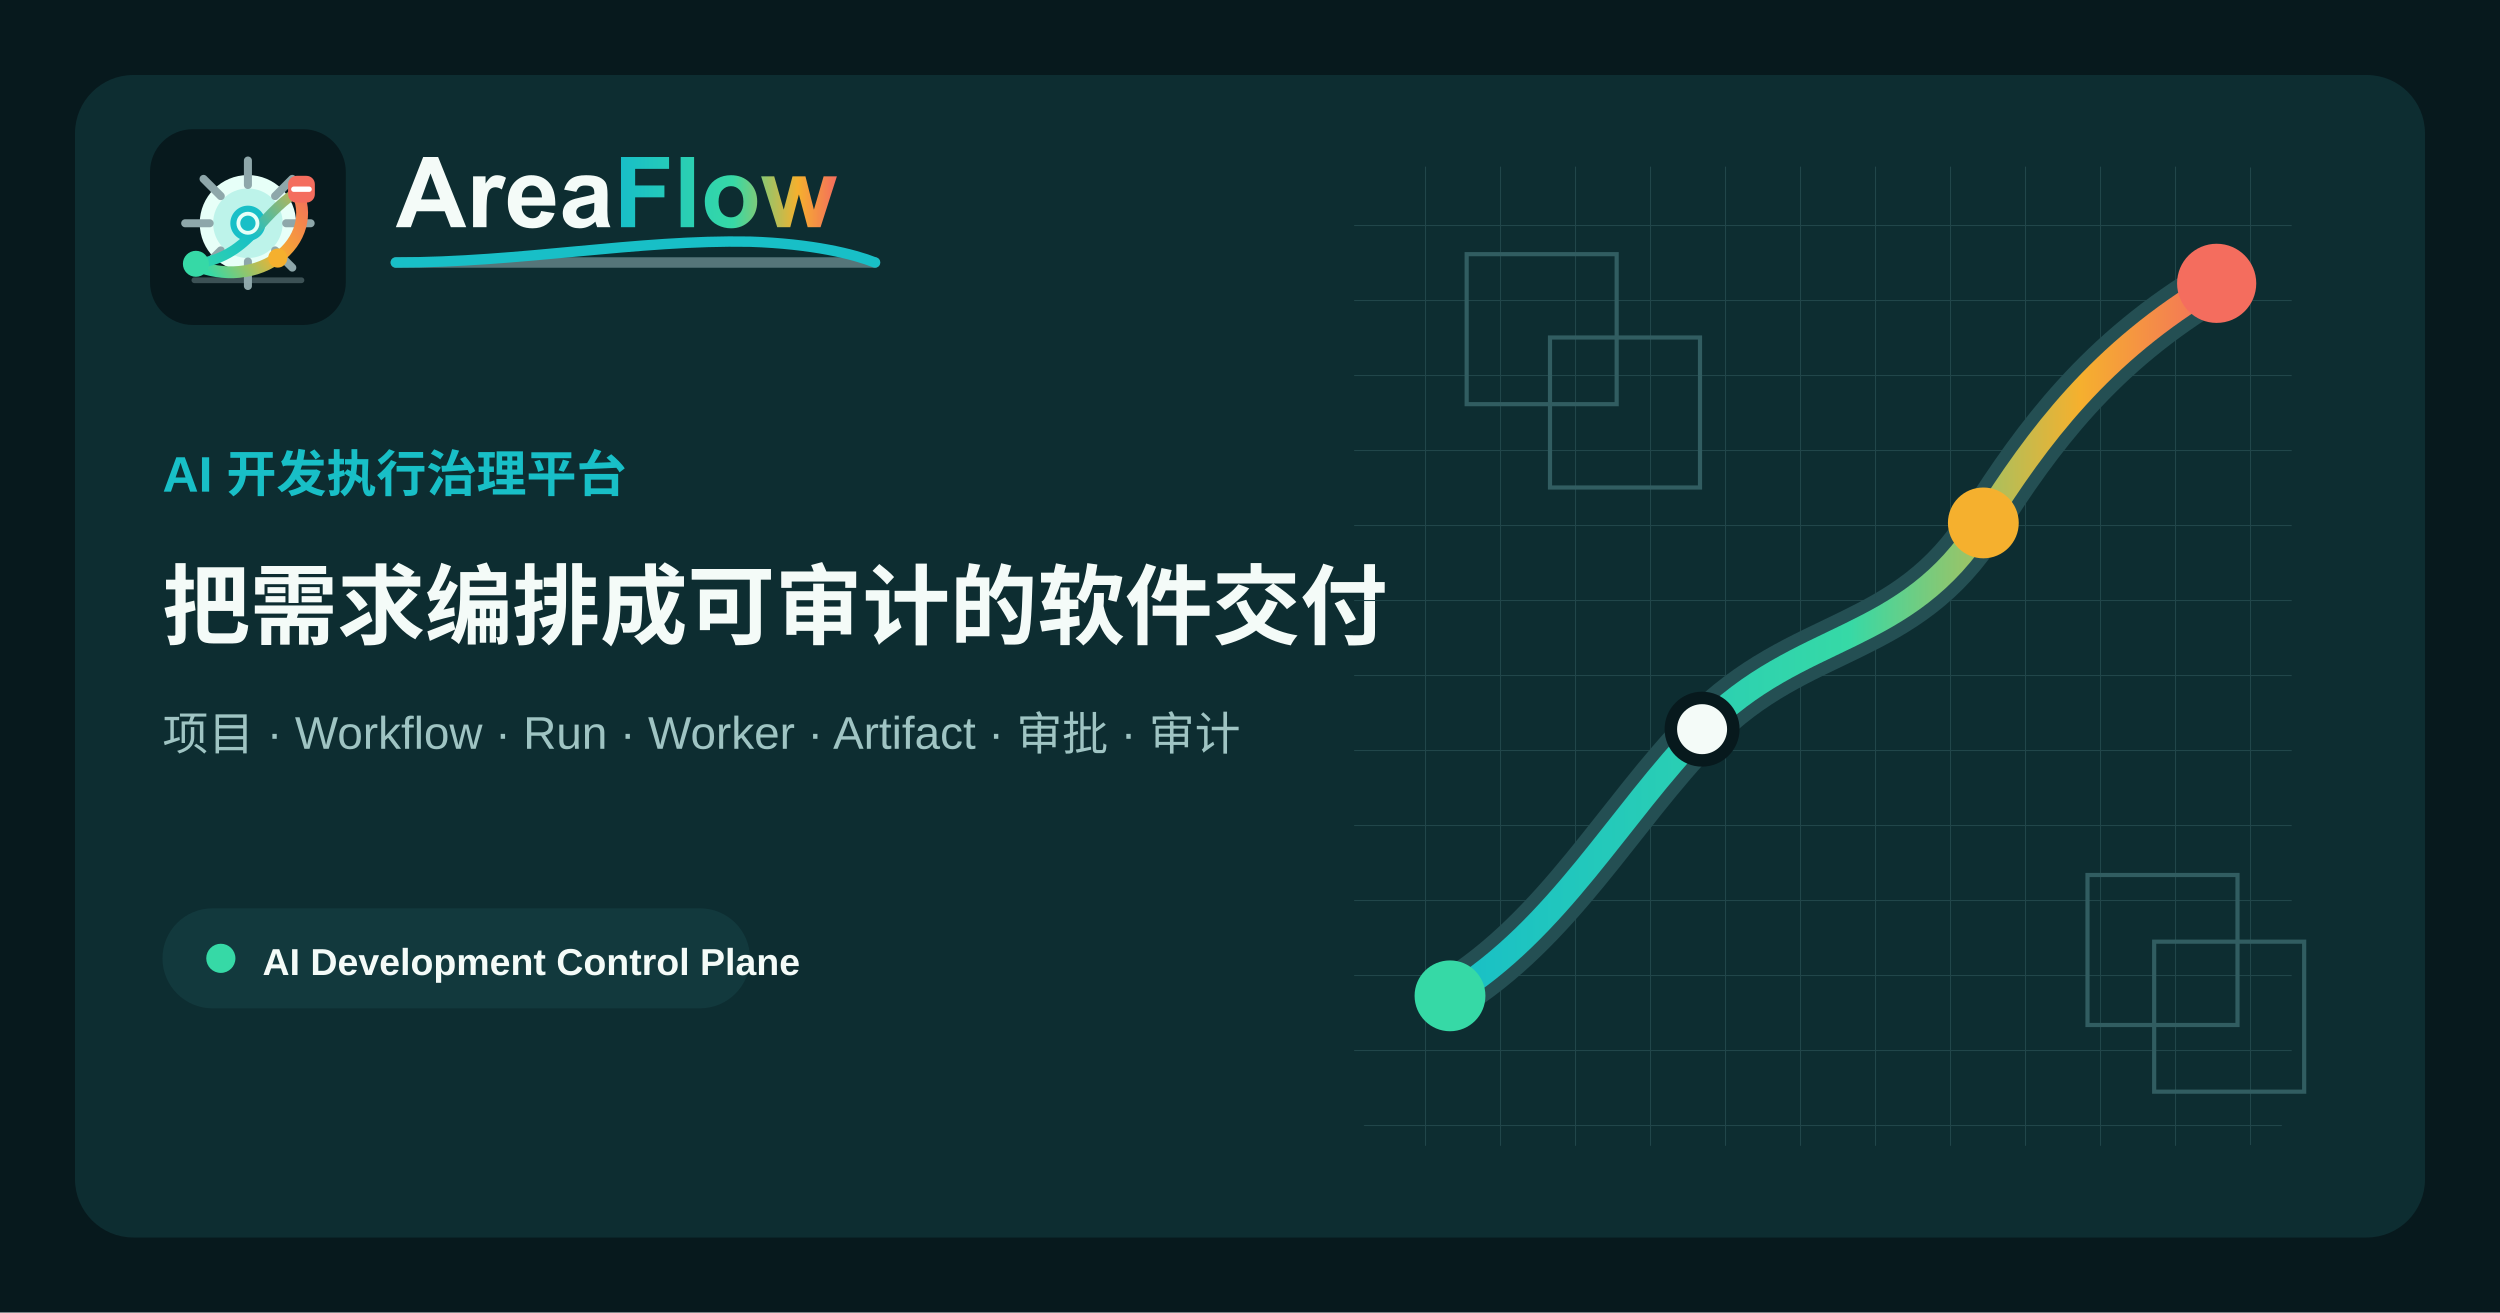
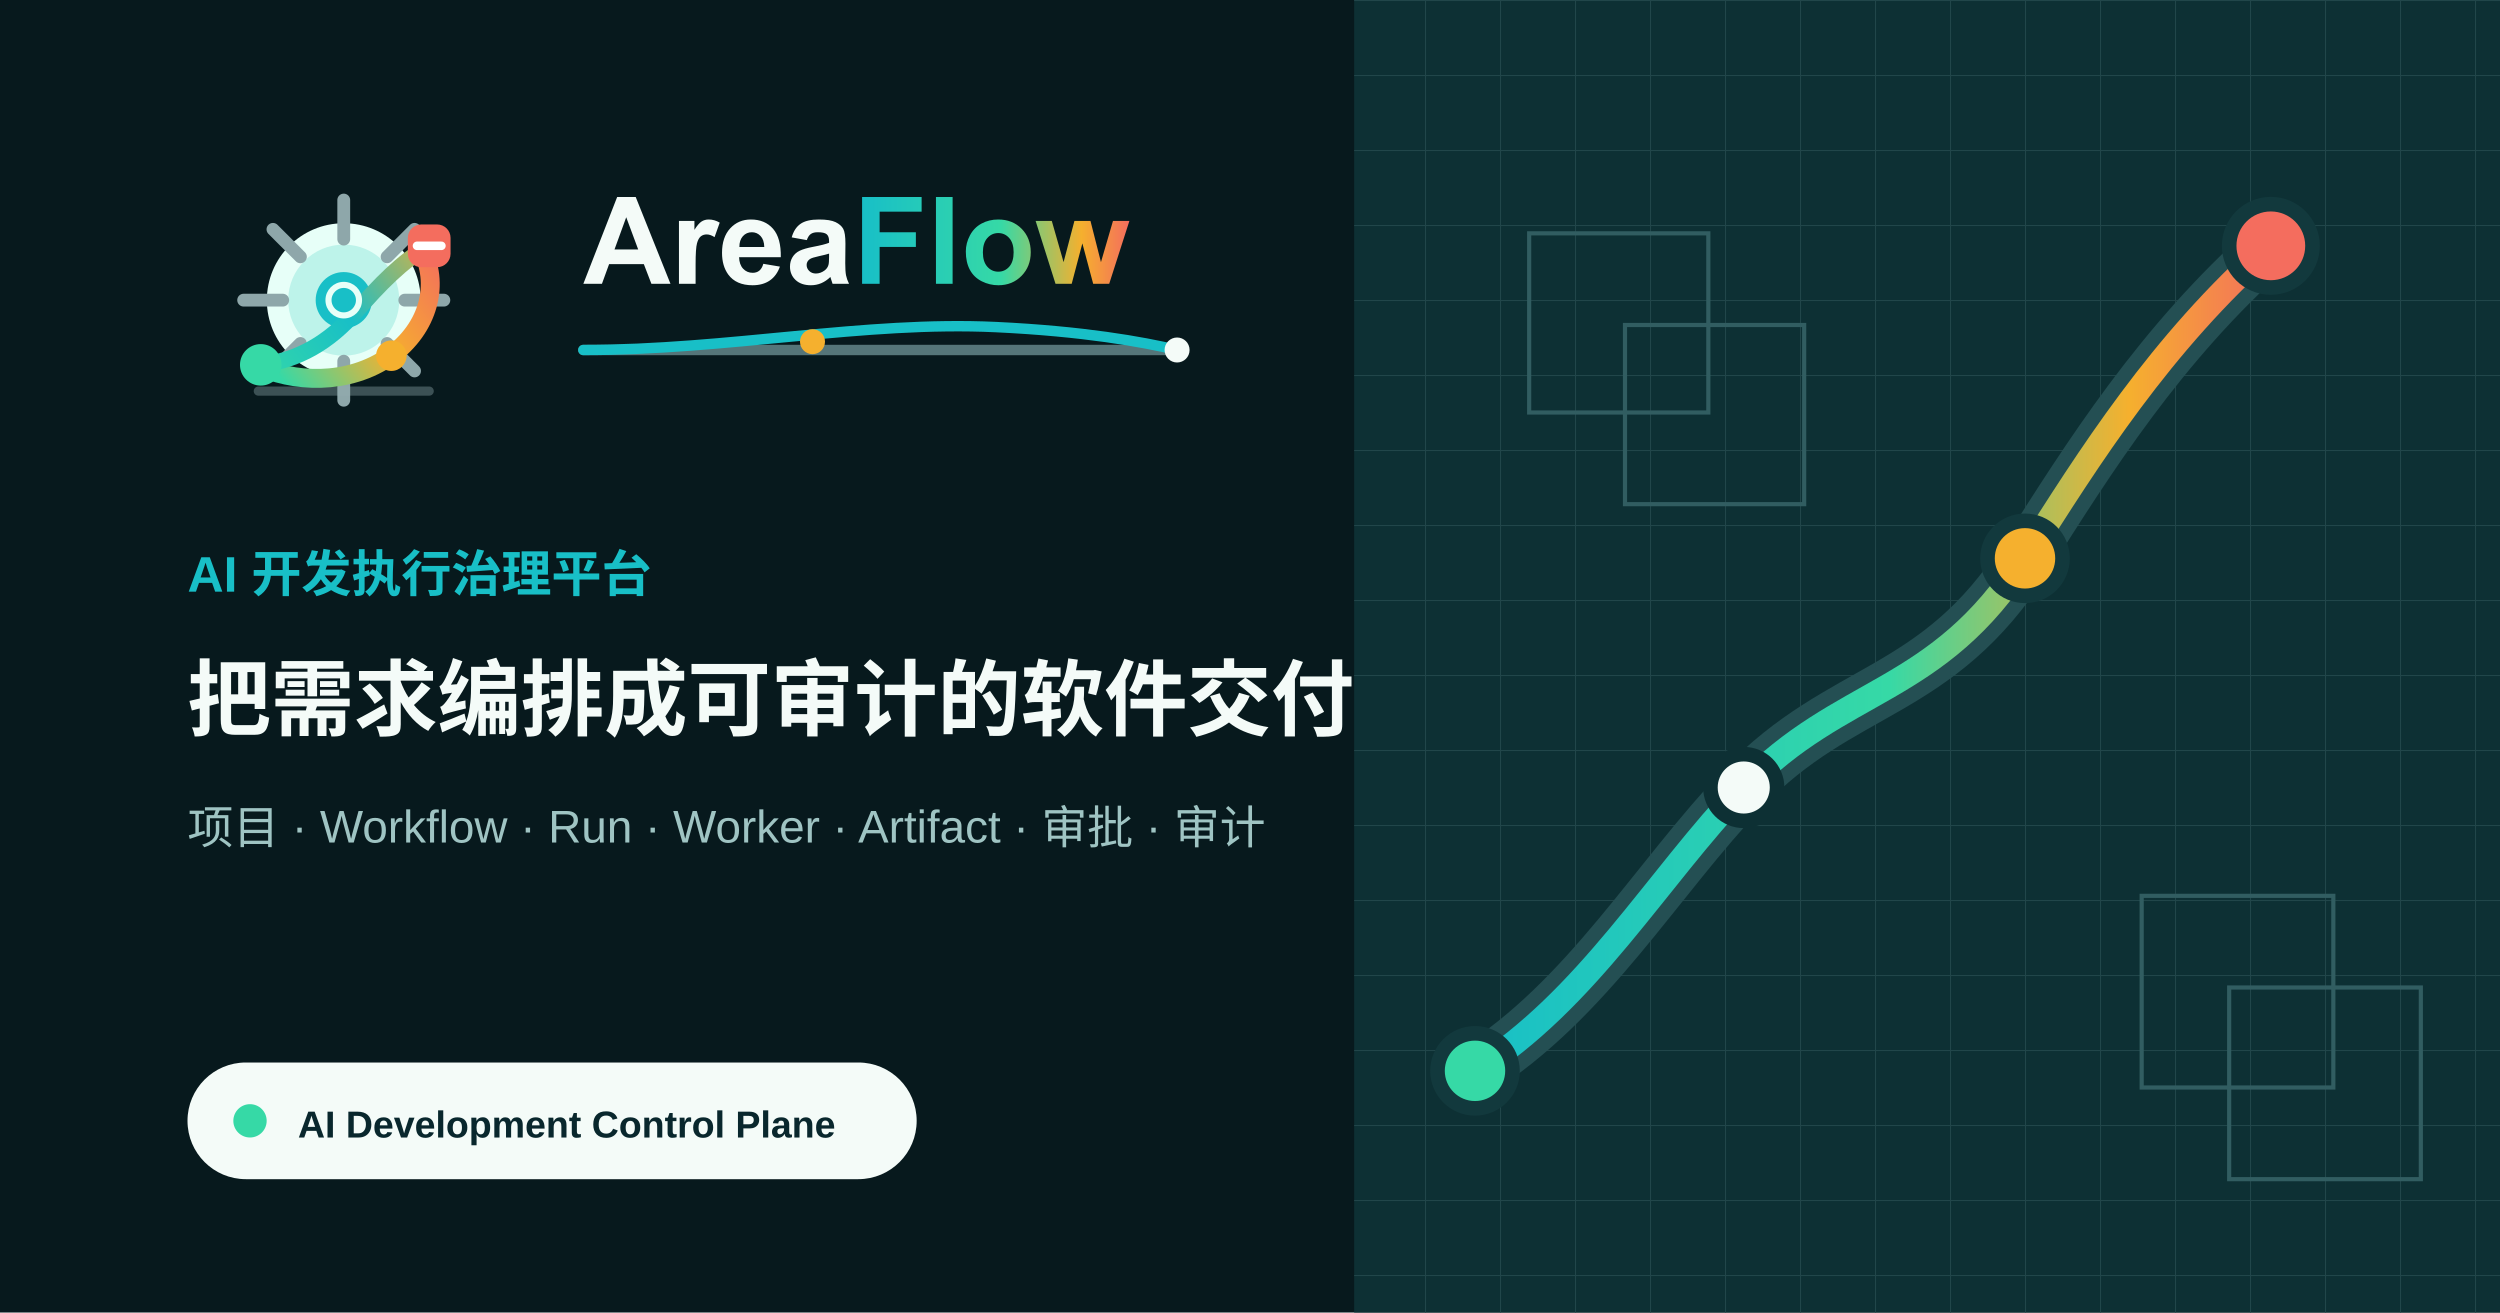
<svg xmlns="http://www.w3.org/2000/svg" viewBox="0 0 1200 630" role="img" aria-labelledby="title desc">
  <defs>
    <linearGradient id="social-flow-dark" x1="0" y1="0" x2="1" y2="0">
      <stop offset="0" stop-color="#18BFC7" />
      <stop offset="0.52" stop-color="#36D9A6" />
      <stop offset="0.82" stop-color="#F5B02E" />
      <stop offset="1" stop-color="#F46D5E" />
    </linearGradient>
    <pattern id="grid-dark" width="36" height="36" patternUnits="userSpaceOnUse">
      <path d="M36 0H0V36" fill="none" stroke="#21464A" stroke-width="1" />
    </pattern>
  </defs>
  <rect width="1200" height="630" fill="#07191D" />
-   <rect x="36" y="36" width="1128" height="558" rx="28" fill="#0D2D31" />
-   <svg x="72" y="62" width="94" height="94" viewBox="0 0 512 512">
+   <rect x="650" width="550" height="630" fill="#0D3034" />
+   <rect x="650" width="550" height="630" fill="url(#grid-dark)" />
+   <svg x="90" y="72" width="150" height="150" viewBox="0 0 512 512">
    <rect width="512" height="512" rx="112" fill="#07191D" />
    <defs>
      <linearGradient id="social-icon-dark-flow" x1="90" y1="360" x2="410" y2="120" gradientUnits="userSpaceOnUse">
        <stop offset="0" stop-color="#36D9A6" />
        <stop offset="0.48" stop-color="#18BFC7" />
        <stop offset="1" stop-color="#F5B02E" />
      </linearGradient>
      <linearGradient id="social-icon-dark-orbit" x1="120" y1="330" x2="390" y2="130" gradientUnits="userSpaceOnUse">
        <stop offset="0" stop-color="#36D9A6" />
        <stop offset="0.5" stop-color="#F5B02E" />
        <stop offset="1" stop-color="#F46D5E" />
      </linearGradient>
    </defs>
    <circle cx="256" cy="246" r="126" fill="#E7FFF8" />
    <circle cx="256" cy="246" r="91" fill="#BDF3EA" />
    <circle cx="256" cy="246" r="46" fill="#18BFC7" />
    <path d="M256 82V146M256 346V410M92 246H156M356 246H420M140 130L185 175M372 130L327 175M140 362L185 317M372 362L327 317" stroke="#8EA7AA" stroke-width="21" stroke-linecap="round" />
    <path d="M116 395H396" stroke="#94ADB0" stroke-width="15" stroke-linecap="round" opacity="0.38" />
    <path d="M112 352C171 381 263 387 333 337C395 292 415 219 382 159" stroke="url(#social-icon-dark-orbit)" stroke-width="31" stroke-linecap="round" fill="none" />
    <path d="M120 352C181 345 232 315 275 266C315 220 351 183 395 157" stroke="url(#social-icon-dark-flow)" stroke-width="26" stroke-linecap="round" fill="none" />
    <circle cx="120" cy="352" r="34" fill="#36D9A6" />
    <circle cx="256" cy="246" r="25" fill="#18BFC7" stroke="#E7FFF8" stroke-width="10" />
    <circle cx="334" cy="337" r="25" fill="#F5B02E" />
    <circle cx="395" cy="157" r="30" fill="#F46D5E" />
    <rect x="361" y="122" width="70" height="70" rx="22" fill="#F46D5E" />
    <path d="M376 157H416" stroke="#FFFFFF" stroke-width="14" stroke-linecap="round" />
  </svg>
-   <g transform="translate(190 62) scale(0.42)">
+   <g transform="translate(280 78) scale(0.52)">
    <path d="M48.34 31.83L80.45 112L62.84 112L55.84 93.79L23.79 93.79L17.17 112L0 112L31.23 31.83L48.34 31.83ZM28.77 80.28L50.64 80.28L39.59 50.53L28.77 80.28ZM103.63 94.06L103.63 112L88.27 112L88.27 53.92L102.54 53.92L102.54 62.18Q106.20 56.33 109.13 54.47Q112.05 52.61 115.77 52.61Q121.02 52.61 125.89 55.51L121.13 68.91Q117.25 66.39 113.91 66.39Q110.69 66.39 108.45 68.17Q106.20 69.95 104.92 74.59Q103.63 79.24 103.63 94.06ZM166.14 93.52L181.45 96.09Q178.50 104.51 172.13 108.91Q165.76 113.31 156.19 113.31Q141.04 113.31 133.77 103.41Q128.02 95.48 128.02 83.40Q128.02 68.96 135.57 60.79Q143.12 52.61 154.66 52.61Q167.62 52.61 175.11 61.17Q182.60 69.73 182.27 87.39L143.77 87.39Q143.94 94.23 147.49 98.03Q151.05 101.83 156.35 101.83Q159.96 101.83 162.42 99.86Q164.88 97.89 166.14 93.52ZM144.05 77.98L167.02 77.98Q166.85 71.31 163.57 67.84Q160.29 64.37 155.59 64.37Q150.55 64.37 147.27 68.03Q143.99 71.70 144.05 77.98ZM206.28 71.64L192.34 69.13Q194.69 60.70 200.43 56.66Q206.17 52.61 217.49 52.61Q227.77 52.61 232.80 55.04Q237.84 57.48 239.89 61.22Q241.94 64.97 241.94 74.98L241.77 92.91Q241.77 100.57 242.51 104.21Q243.25 107.84 245.27 112L230.07 112Q229.47 110.47 228.59 107.46Q228.21 106.09 228.05 105.66Q224.11 109.48 219.63 111.40Q215.14 113.31 210.05 113.31Q201.09 113.31 195.92 108.45Q190.75 103.58 190.75 96.14Q190.75 91.22 193.10 87.36Q195.45 83.51 199.69 81.46Q203.93 79.41 211.91 77.88Q222.69 75.85 226.84 74.10L226.84 72.57Q226.84 68.14 224.66 66.25Q222.47 64.37 216.40 64.37Q212.30 64.37 210 65.98Q207.70 67.59 206.28 71.64ZM226.84 87.17L226.84 84.11Q223.89 85.09 217.49 86.46Q211.09 87.83 209.13 89.14Q206.12 91.27 206.12 94.55Q206.12 97.78 208.52 100.13Q210.93 102.48 214.65 102.48Q218.80 102.48 222.58 99.75Q225.37 97.67 226.24 94.66Q226.84 92.70 226.84 87.17Z" fill="#F4FBF8" />
    <path d="M24.45 112L8.26 112L8.26 31.83L63.22 31.83L63.22 45.39L24.45 45.39L24.45 64.37L57.91 64.37L57.91 77.93L24.45 77.93L24.45 112ZM91.82 112L76.45 112L76.45 31.83L91.82 31.83L91.82 112ZM104.02 82.14Q104.02 74.48 107.79 67.32Q111.56 60.16 118.48 56.38Q125.40 52.61 133.93 52.61Q147.11 52.61 155.53 61.17Q163.95 69.73 163.95 82.80Q163.95 95.98 155.45 104.64Q146.95 113.31 134.04 113.31Q126.05 113.31 118.81 109.70Q111.56 106.09 107.79 99.12Q104.02 92.15 104.02 82.14ZM119.77 82.96Q119.77 91.60 123.87 96.20Q127.97 100.79 133.98 100.79Q140 100.79 144.07 96.20Q148.15 91.60 148.15 82.85Q148.15 74.32 144.07 69.73Q140 65.13 133.98 65.13Q127.97 65.13 123.87 69.73Q119.77 74.32 119.77 82.96ZM201.74 112L186.81 112L168.44 53.92L183.37 53.92L194.25 91.98L204.26 53.92L219.08 53.92L228.76 91.98L239.86 53.92L255.01 53.92L236.36 112L221.59 112L211.59 74.65L201.74 112Z" transform="translate(249.05 0)" fill="url(#social-flow-dark)" />
  </g>
-   <path d="M190 126H420" stroke="#557579" stroke-width="5" stroke-linecap="round" />
-   <path d="M190 126C250 126 306 115 360 116C390 117 410 122 420 126" fill="none" stroke="#18BFC7" stroke-width="5" stroke-linecap="round" />
-   <text x="78" y="236" font-family="Arial, PingFang SC, Microsoft YaHei, sans-serif" font-size="24" font-weight="700" fill="#18BFC7">AI 开发执行治理平台</text>
-   <text x="78" y="306" font-family="Arial, PingFang SC, Microsoft YaHei, sans-serif" font-size="42" font-weight="700" fill="#F4FBF8">把需求编排成可审计的软件交付</text>
-   <text x="78" y="360" font-family="Arial, PingFang SC, Microsoft YaHei, sans-serif" font-size="22" fill="#9FC4C3">项目 · Workflow · Run · Worker · Artifact · 审批 · 审计</text>
-   <rect x="78" y="436" width="282" height="48" rx="24" fill="#12393D" />
-   <circle cx="106" cy="460" r="7" fill="#36D9A6" />
-   <text x="126" y="468" font-family="Arial, sans-serif" font-size="18" font-weight="700" fill="#F4FBF8">AI Development Control Plane</text>
-   <rect x="650" y="80" width="450" height="470" rx="24" fill="url(#grid-dark)" />
-   <path d="M696 478C748 446 777 391 817 350C864 302 915 310 952 251C978 210 1008 169 1064 136" fill="none" stroke="#244F53" stroke-width="24" stroke-linecap="round" />
-   <path d="M696 478C748 446 777 391 817 350C864 302 915 310 952 251C978 210 1008 169 1064 136" fill="none" stroke="url(#social-flow-dark)" stroke-width="12" stroke-linecap="round" />
-   <circle cx="696" cy="478" r="17" fill="#36D9A6" />
-   <circle cx="817" cy="350" r="15" fill="#F4FBF8" stroke="#07191D" stroke-width="6" />
-   <circle cx="952" cy="251" r="17" fill="#F5B02E" />
-   <circle cx="1064" cy="136" r="19" fill="#F46D5E" />
+   <path d="M280 168H565" stroke="#557579" stroke-width="5" stroke-linecap="round" />
+   <path d="M280 168C350 168 415 154 478 157C520 159 548 164 565 168" fill="none" stroke="#18BFC7" stroke-width="5" stroke-linecap="round" />
+   <circle cx="390" cy="164" r="6" fill="#F5B02E" />
+   <circle cx="565" cy="168" r="6" fill="#F4FBF8" />
+   <text x="90" y="284" font-family="Arial, PingFang SC, Microsoft YaHei, sans-serif" font-size="24" font-weight="700" fill="#18BFC7">AI 开发执行治理平台</text>
+   <text x="90" y="350" font-family="Arial, PingFang SC, Microsoft YaHei, sans-serif" font-size="40" font-weight="700" fill="#F4FBF8">把需求编排成可审计的软件交付</text>
+   <text x="90" y="405" font-family="Arial, PingFang SC, Microsoft YaHei, sans-serif" font-size="22" fill="#9FC4C3">项目 · Workflow · Run · Worker · Artifact · 审批 · 审计</text>
+   <rect x="90" y="510" width="350" height="56" rx="28" fill="#F4FBF8" />
+   <circle cx="120" cy="538" r="8" fill="#36D9A6" />
+   <text x="143" y="546" font-family="Arial, sans-serif" font-size="18" font-weight="700" fill="#09272D">AI Development Control Plane</text>
+   <path d="M708 514C762 480 795 422 837 378C884 329 930 334 972 268C1003 219 1037 165 1090 118" fill="none" stroke="#244F53" stroke-width="26" stroke-linecap="round" />
+   <path d="M708 514C762 480 795 422 837 378C884 329 930 334 972 268C1003 219 1037 165 1090 118" fill="none" stroke="url(#social-flow-dark)" stroke-width="12" stroke-linecap="round" />
+   <circle cx="708" cy="514" r="18" fill="#36D9A6" stroke="#12393D" stroke-width="7" />
+   <circle cx="837" cy="378" r="16" fill="#F4FBF8" stroke="#0D3034" stroke-width="7" />
+   <circle cx="972" cy="268" r="18" fill="#F5B02E" stroke="#12393D" stroke-width="7" />
+   <circle cx="1090" cy="118" r="20" fill="#F46D5E" stroke="#12393D" stroke-width="7" />
  <g fill="none" stroke="#315D61" stroke-width="2">
-     <rect x="704" y="122" width="72" height="72" />
-     <rect x="744" y="162" width="72" height="72" />
-     <rect x="1002" y="420" width="72" height="72" />
-     <rect x="1034" y="452" width="72" height="72" />
+     <rect x="734" y="112" width="86" height="86" />
+     <rect x="780" y="156" width="86" height="86" />
+     <rect x="1028" y="430" width="92" height="92" />
+     <rect x="1070" y="474" width="92" height="92" />
  </g>
</svg>
